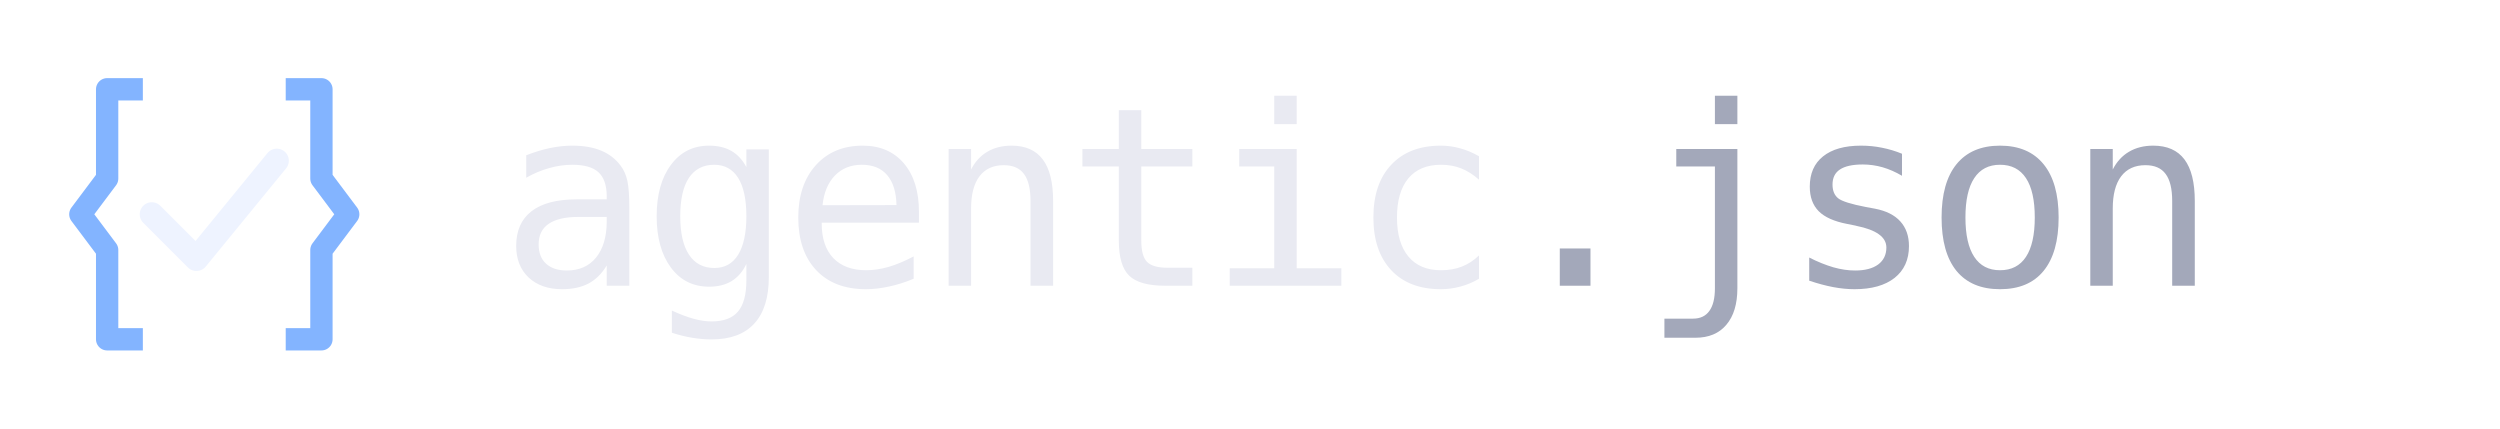
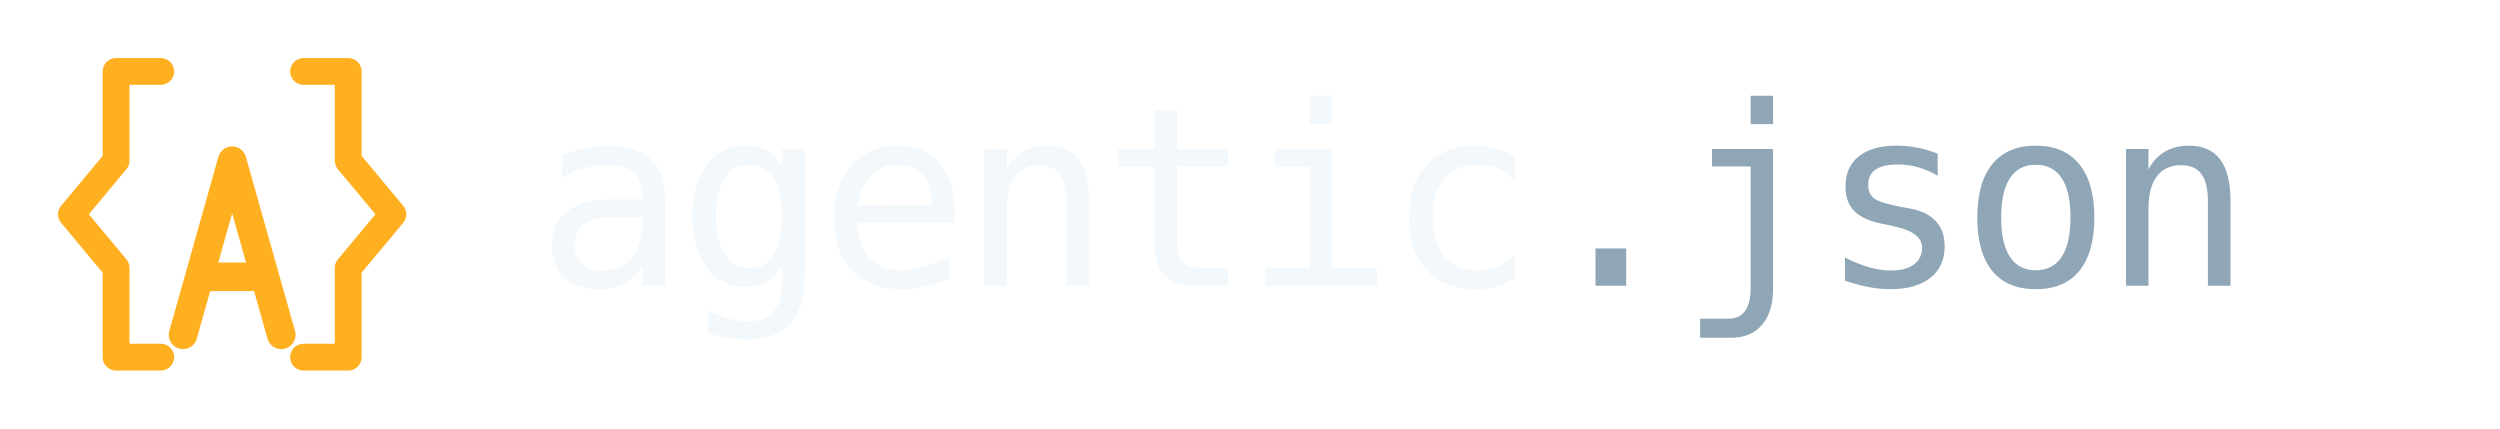
<svg xmlns="http://www.w3.org/2000/svg" viewBox="0 0 280 48">
-   <g transform="translate(4 4)" fill="none" stroke-linejoin="round">
-     <path d="M12 6H8v10l-3 4 3 4v10h4M28 6h4v10l3 4-3 4v10h-4" stroke="#83b4ff" stroke-width="2.5" />
-     <path d="m13 20 5 5 9-11" stroke="#eef3ff" stroke-width="2.7" stroke-linecap="round" />
+   <g transform="translate(4 4)" fill="none" stroke="#ffb020" stroke-linecap="round" stroke-linejoin="round">
+     <path d="M14 4H9v10l-5 6 5 6v10h5M30 4h5v10l5 6-5 6v10h-5" stroke-width="3" />
+     <path d="M16.5 33.5 22 14l5.5 19.5M18.7 27h6.6" stroke-width="3.2" />
  </g>
-   <text x="56" y="32" fill="#e9eaf2" font-family="monospace" font-size="28" letter-spacing="-1">agentic<tspan fill="#a3a8ba">.json</tspan>
+   <text x="60" y="32" fill="#f2f8fc" font-family="monospace" font-size="28" letter-spacing="-1">agentic<tspan fill="#8fa6b6">.json</tspan>
  </text>
</svg>
